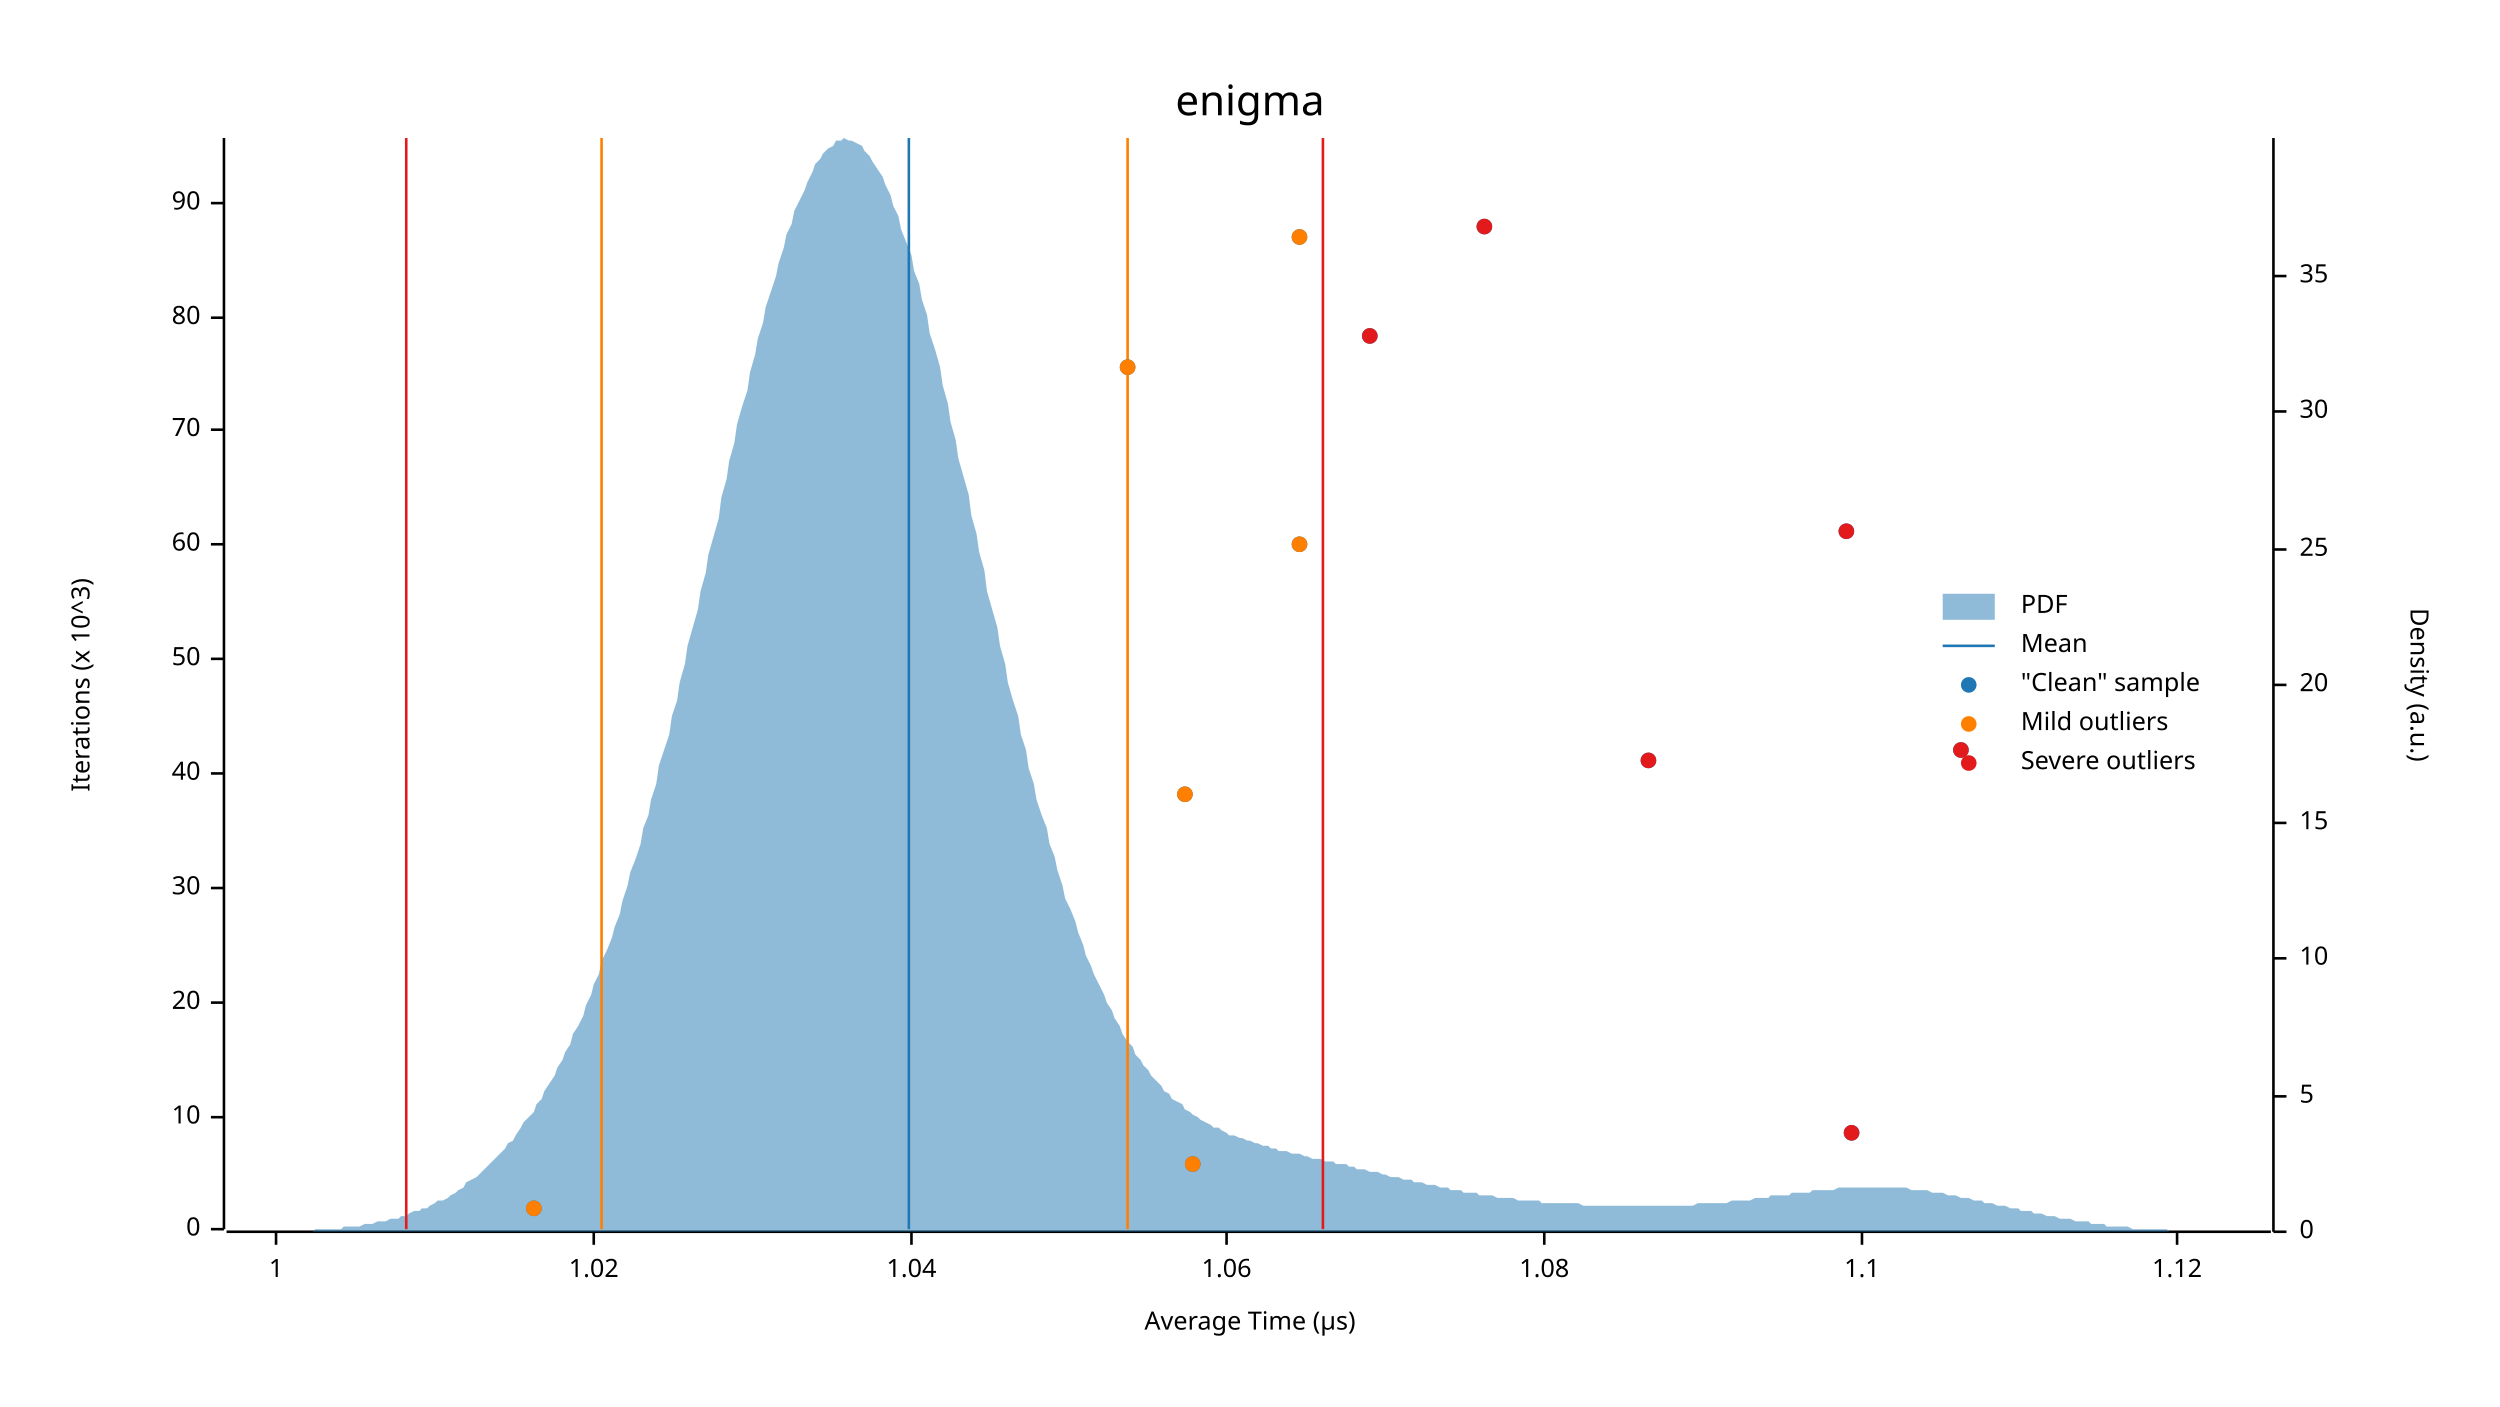
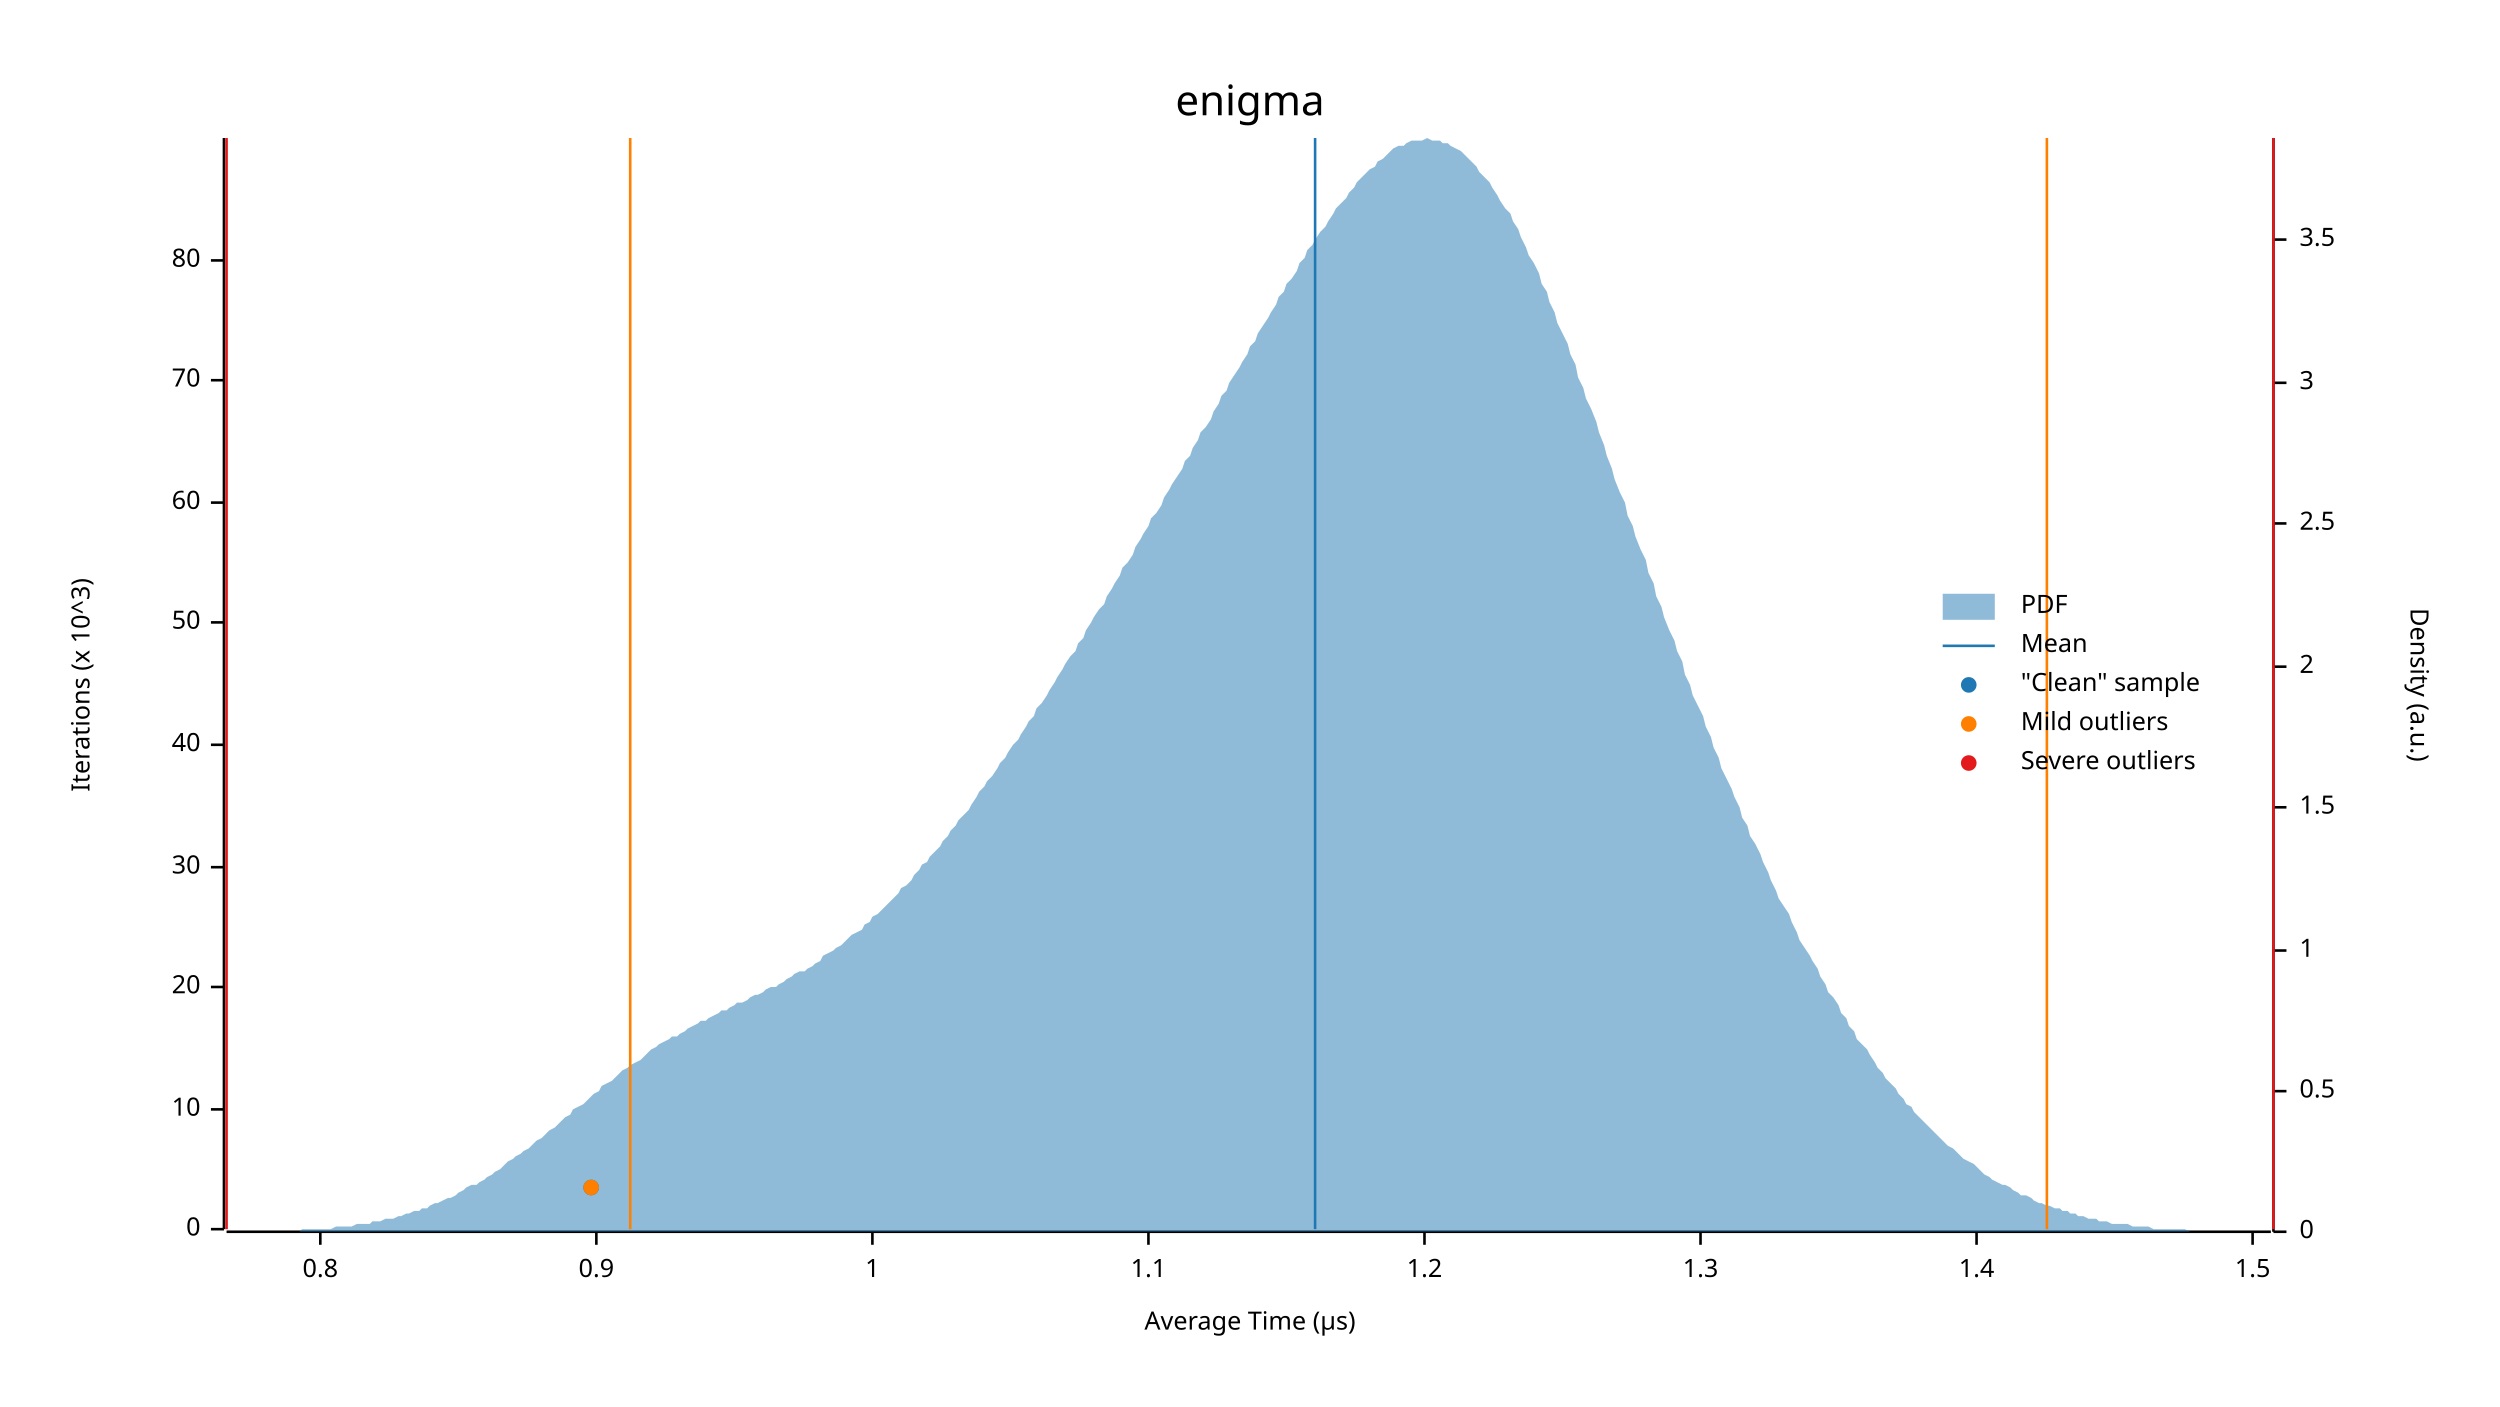
<svg xmlns="http://www.w3.org/2000/svg" width="960" height="540" viewBox="0 0 960 540">
  <text x="480" y="32" dy="0.76em" text-anchor="middle" font-family="sans-serif" font-size="16.129" opacity="1" fill="#000000">
enigma
</text>
  <text x="27" y="263" dy="0.76em" text-anchor="middle" font-family="sans-serif" font-size="9.677" opacity="1" fill="#000000" transform="rotate(270, 27, 263)">
Iterations (x 10^3)
</text>
  <text x="480" y="513" dy="-0.5ex" text-anchor="middle" font-family="sans-serif" font-size="9.677" opacity="1" fill="#000000">
Average Time (µs)
</text>
  <polyline fill="none" opacity="1" stroke="#000000" stroke-width="1" points="86,53 86,472 " />
  <text x="77" y="472" dy="0.5ex" text-anchor="end" font-family="sans-serif" font-size="9.677" opacity="1" fill="#000000">
0
</text>
  <polyline fill="none" opacity="1" stroke="#000000" stroke-width="1" points="81,472 86,472 " />
-   <text x="77" y="429" dy="0.5ex" text-anchor="end" font-family="sans-serif" font-size="9.677" opacity="1" fill="#000000">
+   <text x="77" y="426" dy="0.5ex" text-anchor="end" font-family="sans-serif" font-size="9.677" opacity="1" fill="#000000">
10
</text>
-   <polyline fill="none" opacity="1" stroke="#000000" stroke-width="1" points="81,429 86,429 " />
-   <text x="77" y="385" dy="0.5ex" text-anchor="end" font-family="sans-serif" font-size="9.677" opacity="1" fill="#000000">
+   <polyline fill="none" opacity="1" stroke="#000000" stroke-width="1" points="81,426 86,426 " />
+   <text x="77" y="379" dy="0.5ex" text-anchor="end" font-family="sans-serif" font-size="9.677" opacity="1" fill="#000000">
20
</text>
-   <polyline fill="none" opacity="1" stroke="#000000" stroke-width="1" points="81,385 86,385 " />
-   <text x="77" y="341" dy="0.5ex" text-anchor="end" font-family="sans-serif" font-size="9.677" opacity="1" fill="#000000">
+   <polyline fill="none" opacity="1" stroke="#000000" stroke-width="1" points="81,379 86,379 " />
+   <text x="77" y="333" dy="0.5ex" text-anchor="end" font-family="sans-serif" font-size="9.677" opacity="1" fill="#000000">
30
</text>
-   <polyline fill="none" opacity="1" stroke="#000000" stroke-width="1" points="81,341 86,341 " />
-   <text x="77" y="297" dy="0.5ex" text-anchor="end" font-family="sans-serif" font-size="9.677" opacity="1" fill="#000000">
+   <polyline fill="none" opacity="1" stroke="#000000" stroke-width="1" points="81,333 86,333 " />
+   <text x="77" y="286" dy="0.5ex" text-anchor="end" font-family="sans-serif" font-size="9.677" opacity="1" fill="#000000">
40
</text>
-   <polyline fill="none" opacity="1" stroke="#000000" stroke-width="1" points="81,297 86,297 " />
-   <text x="77" y="253" dy="0.5ex" text-anchor="end" font-family="sans-serif" font-size="9.677" opacity="1" fill="#000000">
+   <polyline fill="none" opacity="1" stroke="#000000" stroke-width="1" points="81,286 86,286 " />
+   <text x="77" y="239" dy="0.5ex" text-anchor="end" font-family="sans-serif" font-size="9.677" opacity="1" fill="#000000">
50
</text>
-   <polyline fill="none" opacity="1" stroke="#000000" stroke-width="1" points="81,253 86,253 " />
-   <text x="77" y="209" dy="0.5ex" text-anchor="end" font-family="sans-serif" font-size="9.677" opacity="1" fill="#000000">
+   <polyline fill="none" opacity="1" stroke="#000000" stroke-width="1" points="81,239 86,239 " />
+   <text x="77" y="193" dy="0.5ex" text-anchor="end" font-family="sans-serif" font-size="9.677" opacity="1" fill="#000000">
60
</text>
-   <polyline fill="none" opacity="1" stroke="#000000" stroke-width="1" points="81,209 86,209 " />
-   <text x="77" y="165" dy="0.5ex" text-anchor="end" font-family="sans-serif" font-size="9.677" opacity="1" fill="#000000">
+   <polyline fill="none" opacity="1" stroke="#000000" stroke-width="1" points="81,193 86,193 " />
+   <text x="77" y="146" dy="0.5ex" text-anchor="end" font-family="sans-serif" font-size="9.677" opacity="1" fill="#000000">
70
</text>
-   <polyline fill="none" opacity="1" stroke="#000000" stroke-width="1" points="81,165 86,165 " />
-   <text x="77" y="122" dy="0.5ex" text-anchor="end" font-family="sans-serif" font-size="9.677" opacity="1" fill="#000000">
+   <polyline fill="none" opacity="1" stroke="#000000" stroke-width="1" points="81,146 86,146 " />
+   <text x="77" y="100" dy="0.5ex" text-anchor="end" font-family="sans-serif" font-size="9.677" opacity="1" fill="#000000">
80
</text>
-   <polyline fill="none" opacity="1" stroke="#000000" stroke-width="1" points="81,122 86,122 " />
-   <text x="77" y="78" dy="0.5ex" text-anchor="end" font-family="sans-serif" font-size="9.677" opacity="1" fill="#000000">
- 90
+   <polyline fill="none" opacity="1" stroke="#000000" stroke-width="1" points="81,100 86,100 " />
+   <polyline fill="none" opacity="1" stroke="#000000" stroke-width="1" points="87,473 872,473 " />
+   <text x="123" y="483" dy="0.76em" text-anchor="middle" font-family="sans-serif" font-size="9.677" opacity="1" fill="#000000">
+ 0.8
</text>
-   <polyline fill="none" opacity="1" stroke="#000000" stroke-width="1" points="81,78 86,78 " />
-   <polyline fill="none" opacity="1" stroke="#000000" stroke-width="1" points="87,473 872,473 " />
-   <text x="106" y="483" dy="0.76em" text-anchor="middle" font-family="sans-serif" font-size="9.677" opacity="1" fill="#000000">
+   <polyline fill="none" opacity="1" stroke="#000000" stroke-width="1" points="123,473 123,478 " />
+   <text x="229" y="483" dy="0.76em" text-anchor="middle" font-family="sans-serif" font-size="9.677" opacity="1" fill="#000000">
+ 0.9
+ </text>
+   <polyline fill="none" opacity="1" stroke="#000000" stroke-width="1" points="229,473 229,478 " />
+   <text x="335" y="483" dy="0.76em" text-anchor="middle" font-family="sans-serif" font-size="9.677" opacity="1" fill="#000000">
1
</text>
-   <polyline fill="none" opacity="1" stroke="#000000" stroke-width="1" points="106,473 106,478 " />
-   <text x="228" y="483" dy="0.76em" text-anchor="middle" font-family="sans-serif" font-size="9.677" opacity="1" fill="#000000">
- 1.02
- </text>
-   <polyline fill="none" opacity="1" stroke="#000000" stroke-width="1" points="228,473 228,478 " />
-   <text x="350" y="483" dy="0.76em" text-anchor="middle" font-family="sans-serif" font-size="9.677" opacity="1" fill="#000000">
- 1.04
- </text>
-   <polyline fill="none" opacity="1" stroke="#000000" stroke-width="1" points="350,473 350,478 " />
-   <text x="471" y="483" dy="0.76em" text-anchor="middle" font-family="sans-serif" font-size="9.677" opacity="1" fill="#000000">
- 1.06
- </text>
-   <polyline fill="none" opacity="1" stroke="#000000" stroke-width="1" points="471,473 471,478 " />
-   <text x="593" y="483" dy="0.76em" text-anchor="middle" font-family="sans-serif" font-size="9.677" opacity="1" fill="#000000">
- 1.08
- </text>
-   <polyline fill="none" opacity="1" stroke="#000000" stroke-width="1" points="593,473 593,478 " />
-   <text x="715" y="483" dy="0.76em" text-anchor="middle" font-family="sans-serif" font-size="9.677" opacity="1" fill="#000000">
+   <polyline fill="none" opacity="1" stroke="#000000" stroke-width="1" points="335,473 335,478 " />
+   <text x="441" y="483" dy="0.76em" text-anchor="middle" font-family="sans-serif" font-size="9.677" opacity="1" fill="#000000">
1.1
</text>
-   <polyline fill="none" opacity="1" stroke="#000000" stroke-width="1" points="715,473 715,478 " />
-   <text x="836" y="483" dy="0.76em" text-anchor="middle" font-family="sans-serif" font-size="9.677" opacity="1" fill="#000000">
- 1.12
+   <polyline fill="none" opacity="1" stroke="#000000" stroke-width="1" points="441,473 441,478 " />
+   <text x="547" y="483" dy="0.76em" text-anchor="middle" font-family="sans-serif" font-size="9.677" opacity="1" fill="#000000">
+ 1.2
</text>
-   <polyline fill="none" opacity="1" stroke="#000000" stroke-width="1" points="836,473 836,478 " />
+   <polyline fill="none" opacity="1" stroke="#000000" stroke-width="1" points="547,473 547,478 " />
+   <text x="653" y="483" dy="0.76em" text-anchor="middle" font-family="sans-serif" font-size="9.677" opacity="1" fill="#000000">
+ 1.3
+ </text>
+   <polyline fill="none" opacity="1" stroke="#000000" stroke-width="1" points="653,473 653,478 " />
+   <text x="759" y="483" dy="0.76em" text-anchor="middle" font-family="sans-serif" font-size="9.677" opacity="1" fill="#000000">
+ 1.4
+ </text>
+   <polyline fill="none" opacity="1" stroke="#000000" stroke-width="1" points="759,473 759,478 " />
+   <text x="865" y="483" dy="0.76em" text-anchor="middle" font-family="sans-serif" font-size="9.677" opacity="1" fill="#000000">
+ 1.5
+ </text>
+   <polyline fill="none" opacity="1" stroke="#000000" stroke-width="1" points="865,473 865,478 " />
  <text x="933" y="263" dy="0.76em" text-anchor="middle" font-family="sans-serif" font-size="9.677" opacity="1" fill="#000000" transform="rotate(90, 933, 263)">
Density (a.u.)
</text>
  <polyline fill="none" opacity="1" stroke="#000000" stroke-width="1" points="873,53 873,473 " />
  <text x="883" y="473" dy="0.5ex" text-anchor="start" font-family="sans-serif" font-size="9.677" opacity="1" fill="#000000">
0
</text>
  <polyline fill="none" opacity="1" stroke="#000000" stroke-width="1" points="873,473 878,473 " />
-   <text x="883" y="421" dy="0.5ex" text-anchor="start" font-family="sans-serif" font-size="9.677" opacity="1" fill="#000000">
- 5
+   <text x="883" y="419" dy="0.5ex" text-anchor="start" font-family="sans-serif" font-size="9.677" opacity="1" fill="#000000">
+ 0.5
</text>
-   <polyline fill="none" opacity="1" stroke="#000000" stroke-width="1" points="873,421 878,421 " />
-   <text x="883" y="368" dy="0.5ex" text-anchor="start" font-family="sans-serif" font-size="9.677" opacity="1" fill="#000000">
- 10
+   <polyline fill="none" opacity="1" stroke="#000000" stroke-width="1" points="873,419 878,419 " />
+   <text x="883" y="365" dy="0.5ex" text-anchor="start" font-family="sans-serif" font-size="9.677" opacity="1" fill="#000000">
+ 1
</text>
-   <polyline fill="none" opacity="1" stroke="#000000" stroke-width="1" points="873,368 878,368 " />
-   <text x="883" y="316" dy="0.5ex" text-anchor="start" font-family="sans-serif" font-size="9.677" opacity="1" fill="#000000">
- 15
+   <polyline fill="none" opacity="1" stroke="#000000" stroke-width="1" points="873,365 878,365 " />
+   <text x="883" y="310" dy="0.5ex" text-anchor="start" font-family="sans-serif" font-size="9.677" opacity="1" fill="#000000">
+ 1.5
</text>
-   <polyline fill="none" opacity="1" stroke="#000000" stroke-width="1" points="873,316 878,316 " />
-   <text x="883" y="263" dy="0.5ex" text-anchor="start" font-family="sans-serif" font-size="9.677" opacity="1" fill="#000000">
- 20
+   <polyline fill="none" opacity="1" stroke="#000000" stroke-width="1" points="873,310 878,310 " />
+   <text x="883" y="256" dy="0.5ex" text-anchor="start" font-family="sans-serif" font-size="9.677" opacity="1" fill="#000000">
+ 2
</text>
-   <polyline fill="none" opacity="1" stroke="#000000" stroke-width="1" points="873,263 878,263 " />
-   <text x="883" y="211" dy="0.5ex" text-anchor="start" font-family="sans-serif" font-size="9.677" opacity="1" fill="#000000">
- 25
+   <polyline fill="none" opacity="1" stroke="#000000" stroke-width="1" points="873,256 878,256 " />
+   <text x="883" y="201" dy="0.5ex" text-anchor="start" font-family="sans-serif" font-size="9.677" opacity="1" fill="#000000">
+ 2.5
</text>
-   <polyline fill="none" opacity="1" stroke="#000000" stroke-width="1" points="873,211 878,211 " />
-   <text x="883" y="158" dy="0.5ex" text-anchor="start" font-family="sans-serif" font-size="9.677" opacity="1" fill="#000000">
- 30
+   <polyline fill="none" opacity="1" stroke="#000000" stroke-width="1" points="873,201 878,201 " />
+   <text x="883" y="147" dy="0.5ex" text-anchor="start" font-family="sans-serif" font-size="9.677" opacity="1" fill="#000000">
+ 3
</text>
-   <polyline fill="none" opacity="1" stroke="#000000" stroke-width="1" points="873,158 878,158 " />
-   <text x="883" y="106" dy="0.5ex" text-anchor="start" font-family="sans-serif" font-size="9.677" opacity="1" fill="#000000">
- 35
+   <polyline fill="none" opacity="1" stroke="#000000" stroke-width="1" points="873,147 878,147 " />
+   <text x="883" y="92" dy="0.5ex" text-anchor="start" font-family="sans-serif" font-size="9.677" opacity="1" fill="#000000">
+ 3.5
</text>
-   <polyline fill="none" opacity="1" stroke="#000000" stroke-width="1" points="873,106 878,106 " />
-   <polygon opacity="0.5" fill="#1F78B4" points="87,473 88,473 90,473 91,473 93,473 94,473 96,473 98,473 99,473 101,473 102,473 104,473 105,473 107,473 109,473 110,473 112,473 113,473 115,473 116,473 118,473 120,473 121,472 123,472 124,472 126,472 127,472 129,472 131,472 132,471 134,471 135,471 137,471 138,471 140,470 142,470 143,470 145,469 146,469 148,469 150,468 151,468 153,468 154,467 156,467 157,466 159,465 161,465 162,464 164,464 165,463 167,462 168,461 170,461 172,460 173,459 175,458 176,457 178,456 179,454 181,453 183,452 184,451 186,449 187,448 189,446 190,445 192,443 194,441 195,439 197,438 198,436 200,433 201,431 203,429 205,427 206,424 208,422 209,419 211,416 213,413 214,410 216,407 217,404 219,401 220,397 222,394 224,390 225,386 227,382 228,378 230,374 231,369 233,365 235,360 236,356 238,351 239,346 241,340 242,335 244,330 246,324 247,318 249,313 250,307 252,301 253,294 255,288 257,282 258,275 260,269 261,262 263,255 264,248 266,241 268,234 269,227 271,220 272,213 274,206 276,199 277,191 279,184 280,177 282,170 283,163 285,156 287,150 288,143 290,136 291,130 293,124 294,118 296,112 298,106 299,101 301,95 302,90 304,86 305,81 307,77 309,73 310,70 312,66 313,63 315,61 316,59 318,57 320,56 321,54 323,54 324,53 326,54 327,54 329,55 331,56 332,58 334,60 335,62 337,65 339,68 340,71 342,75 343,79 345,83 346,88 348,93 350,98 351,104 353,109 354,115 356,121 357,128 359,134 361,141 362,148 364,155 365,162 367,169 368,176 370,183 372,190 373,198 375,205 376,212 378,219 379,227 381,234 383,241 384,248 386,255 387,262 389,269 391,275 392,282 394,288 395,295 397,301 398,307 400,313 402,318 403,324 405,329 406,334 408,340 409,345 411,349 413,354 414,358 416,363 417,367 419,371 420,374 422,378 424,382 425,385 427,388 428,391 430,394 431,397 433,400 435,402 436,405 438,407 439,409 441,411 442,413 444,415 446,417 447,419 449,420 450,422 452,423 454,424 455,426 457,427 458,428 460,429 461,430 463,431 465,432 466,433 468,433 469,434 471,435 472,436 474,436 476,437 477,437 479,438 480,438 482,439 483,439 485,440 487,440 488,441 490,441 491,442 493,442 494,442 496,443 498,443 499,443 501,444 502,444 504,445 505,445 507,445 509,446 510,446 512,446 513,447 515,447 517,447 518,448 520,448 521,449 523,449 524,449 526,450 528,450 529,450 531,451 532,451 534,452 535,452 537,452 539,453 540,453 542,453 543,454 545,454 546,454 548,455 550,455 551,455 553,456 554,456 556,456 557,457 559,457 561,457 562,458 564,458 565,458 567,458 568,459 570,459 572,459 573,459 575,460 576,460 578,460 580,460 581,460 583,461 584,461 586,461 587,461 589,461 591,461 592,462 594,462 595,462 597,462 598,462 600,462 602,462 603,462 605,462 606,462 608,463 609,463 611,463 613,463 614,463 616,463 617,463 619,463 620,463 622,463 624,463 625,463 627,463 628,463 630,463 632,463 633,463 635,463 636,463 638,463 639,463 641,463 643,463 644,463 646,463 647,463 649,463 650,463 652,462 654,462 655,462 657,462 658,462 660,462 661,462 663,462 665,461 666,461 668,461 669,461 671,461 672,461 674,460 676,460 677,460 679,460 680,459 682,459 683,459 685,459 687,459 688,458 690,458 691,458 693,458 695,458 696,457 698,457 699,457 701,457 702,457 704,457 706,456 707,456 709,456 710,456 712,456 713,456 715,456 717,456 718,456 720,456 721,456 723,456 724,456 726,456 728,456 729,456 731,456 732,456 734,457 735,457 737,457 739,457 740,457 742,458 743,458 745,458 746,458 748,459 750,459 751,459 753,460 754,460 756,460 758,461 759,461 761,461 762,462 764,462 765,462 767,463 769,463 770,463 772,464 773,464 775,464 776,465 778,465 780,465 781,466 783,466 784,466 786,467 787,467 789,467 791,468 792,468 794,468 795,468 797,469 798,469 800,469 802,469 803,470 805,470 806,470 808,470 809,471 811,471 813,471 814,471 816,471 817,471 819,472 821,472 822,472 824,472 825,472 827,472 828,472 830,472 832,472 833,473 835,473 836,473 838,473 839,473 841,473 843,473 844,473 846,473 847,473 849,473 850,473 852,473 854,473 855,473 857,473 858,473 860,473 861,473 863,473 865,473 866,473 868,473 869,473 871,473 873,473 873,473 87,473 " />
-   <polyline fill="none" opacity="1" stroke="#1F78B4" stroke-width="1" points="349,472 349,53 " />
-   <polyline fill="none" opacity="1" stroke="#FF7F00" stroke-width="1" points="231,472 231,53 " />
-   <polyline fill="none" opacity="1" stroke="#FF7F00" stroke-width="1" points="433,472 433,53 " />
-   <polyline fill="none" opacity="1" stroke="#E31A1C" stroke-width="1" points="156,472 156,53 " />
-   <polyline fill="none" opacity="1" stroke="#E31A1C" stroke-width="1" points="508,472 508,53 " />
-   <circle cx="205" cy="464" r="3" opacity="1" fill="#1F78B4" stroke="none" stroke-width="1" />
-   <circle cx="458" cy="447" r="3" opacity="1" fill="#1F78B4" stroke="none" stroke-width="1" />
-   <circle cx="711" cy="435" r="3" opacity="1" fill="#1F78B4" stroke="none" stroke-width="1" />
-   <circle cx="455" cy="305" r="3" opacity="1" fill="#1F78B4" stroke="none" stroke-width="1" />
-   <circle cx="633" cy="292" r="3" opacity="1" fill="#1F78B4" stroke="none" stroke-width="1" />
-   <circle cx="753" cy="288" r="3" opacity="1" fill="#1F78B4" stroke="none" stroke-width="1" />
-   <circle cx="499" cy="209" r="3" opacity="1" fill="#1F78B4" stroke="none" stroke-width="1" />
-   <circle cx="709" cy="204" r="3" opacity="1" fill="#1F78B4" stroke="none" stroke-width="1" />
-   <circle cx="433" cy="141" r="3" opacity="1" fill="#1F78B4" stroke="none" stroke-width="1" />
-   <circle cx="526" cy="129" r="3" opacity="1" fill="#1F78B4" stroke="none" stroke-width="1" />
-   <circle cx="499" cy="91" r="3" opacity="1" fill="#1F78B4" stroke="none" stroke-width="1" />
-   <circle cx="570" cy="87" r="3" opacity="1" fill="#1F78B4" stroke="none" stroke-width="1" />
-   <circle cx="205" cy="464" r="3" opacity="1" fill="#FF7F00" stroke="none" stroke-width="1" />
-   <circle cx="458" cy="447" r="3" opacity="1" fill="#FF7F00" stroke="none" stroke-width="1" />
-   <circle cx="455" cy="305" r="3" opacity="1" fill="#FF7F00" stroke="none" stroke-width="1" />
-   <circle cx="499" cy="209" r="3" opacity="1" fill="#FF7F00" stroke="none" stroke-width="1" />
-   <circle cx="433" cy="141" r="3" opacity="1" fill="#FF7F00" stroke="none" stroke-width="1" />
-   <circle cx="499" cy="91" r="3" opacity="1" fill="#FF7F00" stroke="none" stroke-width="1" />
-   <circle cx="711" cy="435" r="3" opacity="1" fill="#E31A1C" stroke="none" stroke-width="1" />
-   <circle cx="633" cy="292" r="3" opacity="1" fill="#E31A1C" stroke="none" stroke-width="1" />
-   <circle cx="753" cy="288" r="3" opacity="1" fill="#E31A1C" stroke="none" stroke-width="1" />
-   <circle cx="709" cy="204" r="3" opacity="1" fill="#E31A1C" stroke="none" stroke-width="1" />
-   <circle cx="526" cy="129" r="3" opacity="1" fill="#E31A1C" stroke="none" stroke-width="1" />
-   <circle cx="570" cy="87" r="3" opacity="1" fill="#E31A1C" stroke="none" stroke-width="1" />
+   <polyline fill="none" opacity="1" stroke="#000000" stroke-width="1" points="873,92 878,92 " />
+   <polygon opacity="0.5" fill="#1F78B4" points="87,473 88,473 90,473 91,473 93,473 94,473 96,473 98,473 99,473 101,473 102,473 104,473 105,473 107,473 109,473 110,473 112,473 113,473 115,473 116,472 118,472 120,472 121,472 123,472 124,472 126,472 127,472 129,471 131,471 132,471 134,471 135,471 137,470 138,470 140,470 142,470 143,469 145,469 146,469 148,468 150,468 151,468 153,467 154,467 156,466 157,466 159,465 161,465 162,464 164,464 165,463 167,462 168,462 170,461 172,460 173,460 175,459 176,458 178,457 179,456 181,455 183,455 184,454 186,453 187,452 189,451 190,450 192,449 194,447 195,446 197,445 198,444 200,443 201,442 203,441 205,439 206,438 208,437 209,436 211,434 213,433 214,432 216,430 217,429 219,428 220,426 222,425 224,424 225,423 227,421 228,420 230,419 231,417 233,416 235,415 236,414 238,412 239,411 241,410 242,409 244,408 246,407 247,406 249,404 250,403 252,402 253,401 255,400 257,399 258,398 260,398 261,397 263,396 264,395 266,394 268,393 269,392 271,392 272,391 274,390 276,389 277,388 279,388 280,387 282,386 283,385 285,385 287,384 288,383 290,382 291,382 293,381 294,380 296,379 298,379 299,378 301,377 302,376 304,375 305,374 307,373 309,373 310,372 312,371 313,370 315,369 316,367 318,366 320,365 321,364 323,363 324,362 326,360 327,359 329,358 331,357 332,355 334,354 335,352 337,351 339,349 340,348 342,346 343,345 345,343 346,341 348,340 350,338 351,336 353,334 354,332 356,331 357,329 359,327 361,325 362,323 364,321 365,319 367,317 368,315 370,313 372,311 373,309 375,306 376,304 378,302 379,300 381,298 383,295 384,293 386,291 387,289 389,286 391,284 392,282 394,279 395,277 397,275 398,272 400,270 402,267 403,265 405,262 406,260 408,257 409,255 411,252 413,250 414,247 416,245 417,242 419,239 420,237 422,234 424,232 425,229 427,226 428,224 430,221 431,218 433,216 435,213 436,210 438,207 439,205 441,202 442,199 444,197 446,194 447,191 449,188 450,186 452,183 454,180 455,177 457,175 458,172 460,169 461,166 463,164 465,161 466,158 468,155 469,152 471,150 472,147 474,144 476,141 477,139 479,136 480,133 482,131 483,128 485,125 487,122 488,120 490,117 491,114 493,112 494,109 496,107 498,104 499,101 501,99 502,96 504,94 505,92 507,89 509,87 510,85 512,82 513,80 515,78 517,76 518,74 520,72 521,70 523,68 524,67 526,65 528,64 529,62 531,61 532,60 534,58 535,57 537,56 539,56 540,55 542,54 543,54 545,54 546,54 548,53 550,54 551,54 553,54 554,55 556,55 557,56 559,57 561,58 562,59 564,61 565,62 567,64 568,66 570,68 572,70 573,72 575,75 576,77 578,80 580,82 581,85 583,88 584,91 586,95 587,98 589,101 591,105 592,109 594,112 595,116 597,120 598,124 600,128 602,132 603,136 605,140 606,145 608,149 609,153 611,157 613,162 614,166 616,171 617,175 619,180 620,184 622,189 624,193 625,198 627,202 628,206 630,211 632,215 633,220 635,224 636,229 638,233 639,237 641,242 643,246 644,250 646,254 647,259 649,263 650,267 652,271 654,275 655,279 657,283 658,287 660,291 661,295 663,299 665,303 666,306 668,310 669,314 671,317 672,321 674,324 676,328 677,331 679,335 680,338 682,342 683,345 685,348 687,351 688,354 690,358 691,361 693,364 695,367 696,369 698,372 699,375 701,378 702,381 704,383 706,386 707,389 709,391 710,394 712,396 713,399 715,401 717,403 718,405 720,408 721,410 723,412 724,414 726,416 728,418 729,420 731,422 732,424 734,425 735,427 737,429 739,431 740,432 742,434 743,435 745,437 746,438 748,440 750,441 751,442 753,444 754,445 756,446 758,447 759,448 761,450 762,451 764,452 765,453 767,454 769,455 770,455 772,456 773,457 775,458 776,459 778,459 780,460 781,461 783,462 784,462 786,463 787,463 789,464 791,464 792,465 794,465 795,466 797,466 798,467 800,467 802,468 803,468 805,468 806,469 808,469 809,469 811,470 813,470 814,470 816,470 817,470 819,471 821,471 822,471 824,471 825,471 827,472 828,472 830,472 832,472 833,472 835,472 836,472 838,472 839,472 841,473 843,473 844,473 846,473 847,473 849,473 850,473 852,473 854,473 855,473 857,473 858,473 860,473 861,473 863,473 865,473 866,473 868,473 869,473 871,473 873,473 873,473 87,473 " />
+   <polyline fill="none" opacity="1" stroke="#1F78B4" stroke-width="1" points="505,472 505,53 " />
+   <polyline fill="none" opacity="1" stroke="#FF7F00" stroke-width="1" points="242,472 242,53 " />
+   <polyline fill="none" opacity="1" stroke="#FF7F00" stroke-width="1" points="786,472 786,53 " />
+   <polyline fill="none" opacity="1" stroke="#E31A1C" stroke-width="1" points="87,472 87,53 " />
+   <polyline fill="none" opacity="1" stroke="#E31A1C" stroke-width="1" points="873,472 873,53 " />
+   <circle cx="227" cy="456" r="3" opacity="1" fill="#1F78B4" stroke="none" stroke-width="1" />
+   <circle cx="227" cy="456" r="3" opacity="1" fill="#FF7F00" stroke="none" stroke-width="1" />
  <text x="776" y="228" dy="0.76em" text-anchor="start" font-family="sans-serif" font-size="9.677" opacity="1" fill="#000000">
PDF
</text>
  <text x="776" y="243" dy="0.76em" text-anchor="start" font-family="sans-serif" font-size="9.677" opacity="1" fill="#000000">
Mean
</text>
  <text x="776" y="258" dy="0.76em" text-anchor="start" font-family="sans-serif" font-size="9.677" opacity="1" fill="#000000">
"Clean" sample
</text>
  <text x="776" y="273" dy="0.76em" text-anchor="start" font-family="sans-serif" font-size="9.677" opacity="1" fill="#000000">
Mild outliers
</text>
  <text x="776" y="288" dy="0.76em" text-anchor="start" font-family="sans-serif" font-size="9.677" opacity="1" fill="#000000">
Severe outliers
</text>
  <rect x="746" y="228" width="20" height="10" opacity="0.5" fill="#1F78B4" stroke="none" />
  <polyline fill="none" opacity="1" stroke="#1F78B4" stroke-width="1" points="746,248 766,248 " />
  <circle cx="756" cy="263" r="3" opacity="1" fill="#1F78B4" stroke="none" stroke-width="1" />
  <circle cx="756" cy="278" r="3" opacity="1" fill="#FF7F00" stroke="none" stroke-width="1" />
  <circle cx="756" cy="293" r="3" opacity="1" fill="#E31A1C" stroke="none" stroke-width="1" />
</svg>
